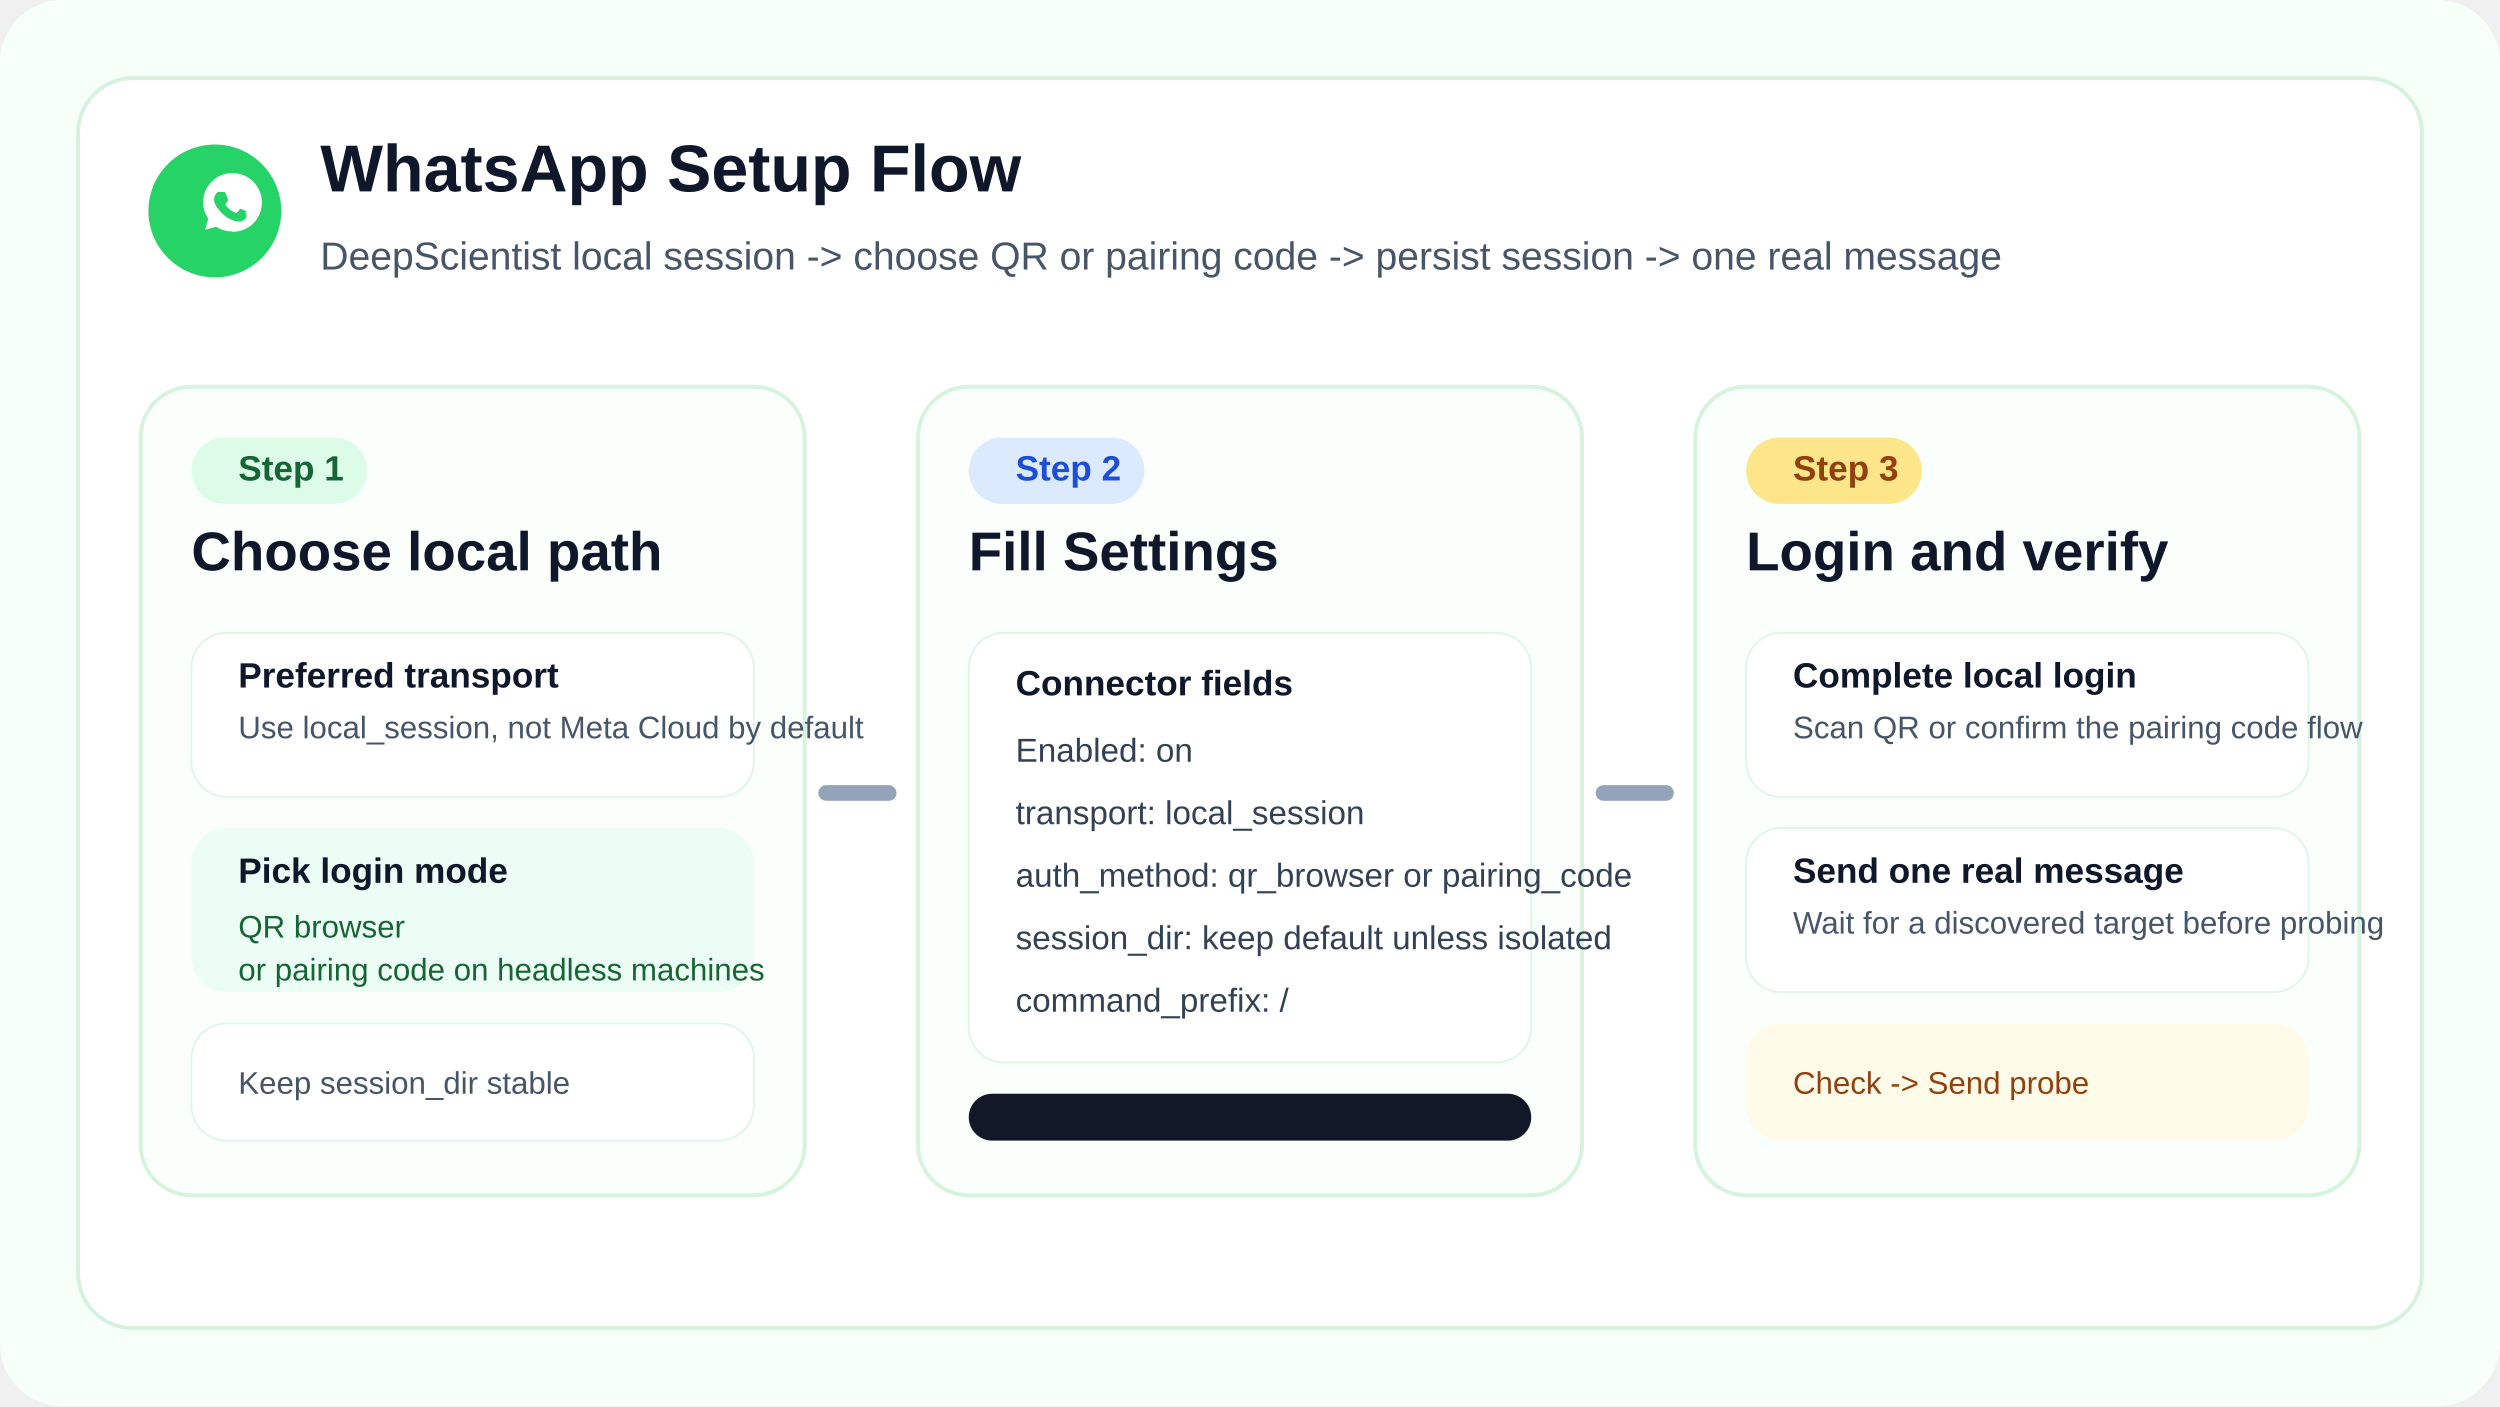
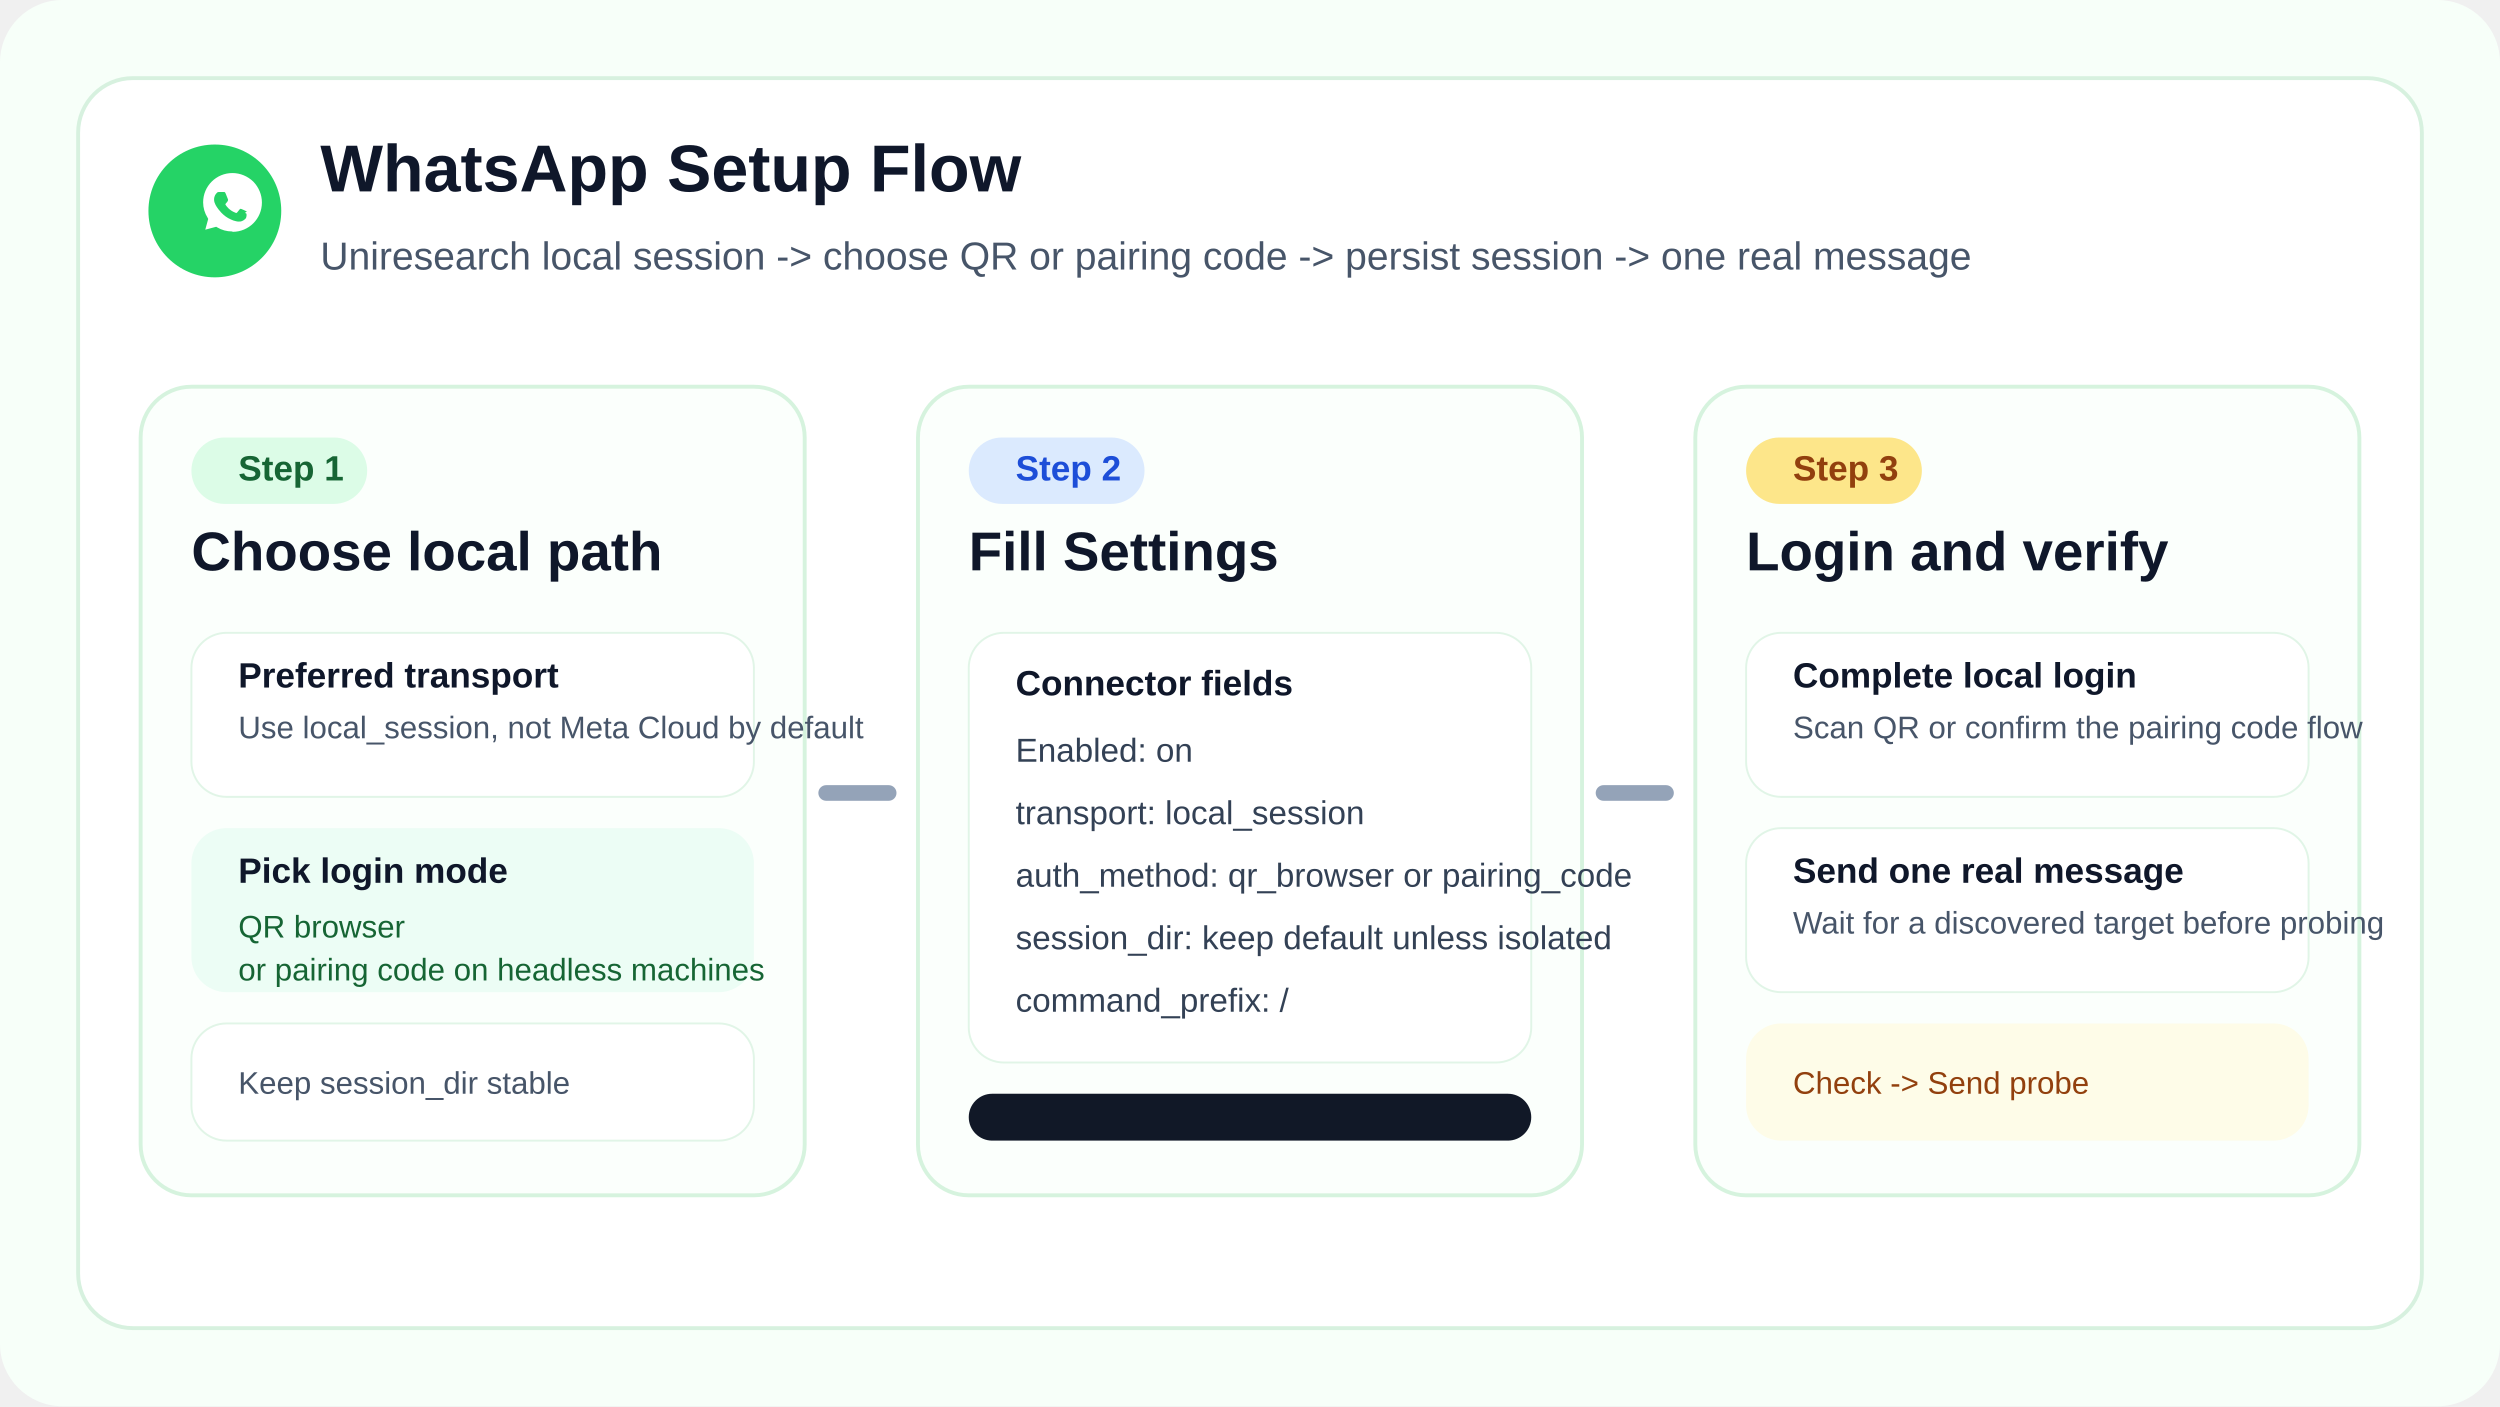
<svg xmlns="http://www.w3.org/2000/svg" width="1280" height="720" viewBox="0 0 1280 720" fill="none">
  <rect width="1280" height="720" rx="32" fill="#F7FFF9" />
  <rect x="40" y="40" width="1200" height="640" rx="28" fill="#FFFFFF" stroke="#D7F1DF" stroke-width="2" />
  <circle cx="110" cy="108" r="34" fill="#25D366" />
  <path d="M126.4 108.3c-.4-.2-2.4-1.2-2.8-1.3-.4-.1-.6-.2-.9.2-.3.4-1.1 1.3-1.3 1.6-.2.3-.5.3-.9.1-.4-.2-1.7-.6-3.3-2-.8-.8-1.4-1.5-1.7-2-.2-.4 0-.6.2-.8l.6-.7c.2-.3.3-.4.4-.7.1-.3.1-.5 0-.7-.1-.2-.9-2.2-1.2-3-.3-.8-.7-.7-.9-.7H112c-.3 0-.7.1-1 .5-.4.4-1.4 1.4-1.4 3.4 0 2 1.5 3.9 1.7 4.2.2.3 2.8 4.3 7 6 .9.4 1.6.7 2.3.8 1 .3 1.9.3 2.6.2.8-.1 2.4-1 2.8-1.9.3-.9.3-1.8.2-2 0-.2-.4-.3-.8-.5Zm-7.5 10.2h-.1c-2.7 0-5.3-.7-7.6-2.1l-.5-.3-5.6 1.5 1.5-5.5-.3-.6c-1.5-2.4-2.3-5.1-2.3-7.9 0-8.3 6.7-15 15-15 4 0 7.8 1.6 10.7 4.4 2.8 2.9 4.4 6.7 4.4 10.7 0 8.3-6.7 15-15 15Z" fill="#fff" />
  <text x="164" y="98" fill="#0F172A" font-family="Arial, sans-serif" font-size="34" font-weight="700">WhatsApp Setup Flow</text>
-   <text x="164" y="138" fill="#475569" font-family="Arial, sans-serif" font-size="20">DeepScientist local session -&gt; choose QR or pairing code -&gt; persist session -&gt; one real message</text>
+   <text x="164" y="138" fill="#475569" font-family="Arial, sans-serif" font-size="20">Uniresearch local session -&gt; choose QR or pairing code -&gt; persist session -&gt; one real message</text>
  <rect x="72" y="198" width="340" height="414" rx="26" fill="#FBFFFC" stroke="#D6F3DE" stroke-width="2" />
  <rect x="98" y="224" width="90" height="34" rx="17" fill="#DCFCE7" />
  <text x="122" y="246" fill="#166534" font-family="Arial, sans-serif" font-size="18" font-weight="700">Step 1</text>
  <text x="98" y="292" fill="#0F172A" font-family="Arial, sans-serif" font-size="28" font-weight="700">Choose local path</text>
  <rect x="98" y="324" width="288" height="84" rx="18" fill="#fff" stroke="#E1F5E7" />
  <text x="122" y="352" fill="#0F172A" font-family="Arial, sans-serif" font-size="18" font-weight="700">Preferred transport</text>
  <text x="122" y="378" fill="#475569" font-family="Arial, sans-serif" font-size="16">Use local_session, not Meta Cloud by default</text>
  <rect x="98" y="424" width="288" height="84" rx="18" fill="#ECFDF5" />
  <text x="122" y="452" fill="#0F172A" font-family="Arial, sans-serif" font-size="18" font-weight="700">Pick login mode</text>
  <text x="122" y="480" fill="#166534" font-family="Arial, sans-serif" font-size="16">QR browser</text>
  <text x="122" y="502" fill="#166534" font-family="Arial, sans-serif" font-size="16">or pairing code on headless machines</text>
  <rect x="98" y="524" width="288" height="60" rx="18" fill="#fff" stroke="#E1F5E7" />
  <text x="122" y="560" fill="#475569" font-family="Arial, sans-serif" font-size="16">Keep session_dir stable</text>
  <rect x="470" y="198" width="340" height="414" rx="26" fill="#FBFFFC" stroke="#D6F3DE" stroke-width="2" />
  <rect x="496" y="224" width="90" height="34" rx="17" fill="#DBEAFE" />
  <text x="520" y="246" fill="#1D4ED8" font-family="Arial, sans-serif" font-size="18" font-weight="700">Step 2</text>
  <text x="496" y="292" fill="#0F172A" font-family="Arial, sans-serif" font-size="28" font-weight="700">Fill Settings</text>
  <rect x="496" y="324" width="288" height="220" rx="18" fill="#fff" stroke="#E1F5E7" />
  <text x="520" y="356" fill="#0F172A" font-family="Arial, sans-serif" font-size="18" font-weight="700">Connector fields</text>
  <text x="520" y="390" fill="#334155" font-family="Arial, sans-serif" font-size="17">Enabled: on</text>
  <text x="520" y="422" fill="#334155" font-family="Arial, sans-serif" font-size="17">transport: local_session</text>
  <text x="520" y="454" fill="#334155" font-family="Arial, sans-serif" font-size="17">auth_method: qr_browser or pairing_code</text>
  <text x="520" y="486" fill="#334155" font-family="Arial, sans-serif" font-size="17">session_dir: keep default unless isolated</text>
  <text x="520" y="518" fill="#334155" font-family="Arial, sans-serif" font-size="17">command_prefix: /</text>
  <rect x="496" y="560" width="288" height="24" rx="12" fill="#111827" />
  <rect x="868" y="198" width="340" height="414" rx="26" fill="#FBFFFC" stroke="#D6F3DE" stroke-width="2" />
  <rect x="894" y="224" width="90" height="34" rx="17" fill="#FDE68A" />
  <text x="918" y="246" fill="#92400E" font-family="Arial, sans-serif" font-size="18" font-weight="700">Step 3</text>
  <text x="894" y="292" fill="#0F172A" font-family="Arial, sans-serif" font-size="28" font-weight="700">Login and verify</text>
  <rect x="894" y="324" width="288" height="84" rx="18" fill="#fff" stroke="#E1F5E7" />
  <text x="918" y="352" fill="#0F172A" font-family="Arial, sans-serif" font-size="18" font-weight="700">Complete local login</text>
  <text x="918" y="378" fill="#475569" font-family="Arial, sans-serif" font-size="16">Scan QR or confirm the pairing code flow</text>
  <rect x="894" y="424" width="288" height="84" rx="18" fill="#fff" stroke="#E1F5E7" />
  <text x="918" y="452" fill="#0F172A" font-family="Arial, sans-serif" font-size="18" font-weight="700">Send one real message</text>
  <text x="918" y="478" fill="#475569" font-family="Arial, sans-serif" font-size="16">Wait for a discovered target before probing</text>
  <rect x="894" y="524" width="288" height="60" rx="18" fill="#FEFCE8" />
  <text x="918" y="560" fill="#92400E" font-family="Arial, sans-serif" font-size="16">Check -&gt; Send probe</text>
  <path d="M423 406H455" stroke="#94A3B8" stroke-width="8" stroke-linecap="round" />
  <path d="M821 406H853" stroke="#94A3B8" stroke-width="8" stroke-linecap="round" />
</svg>
